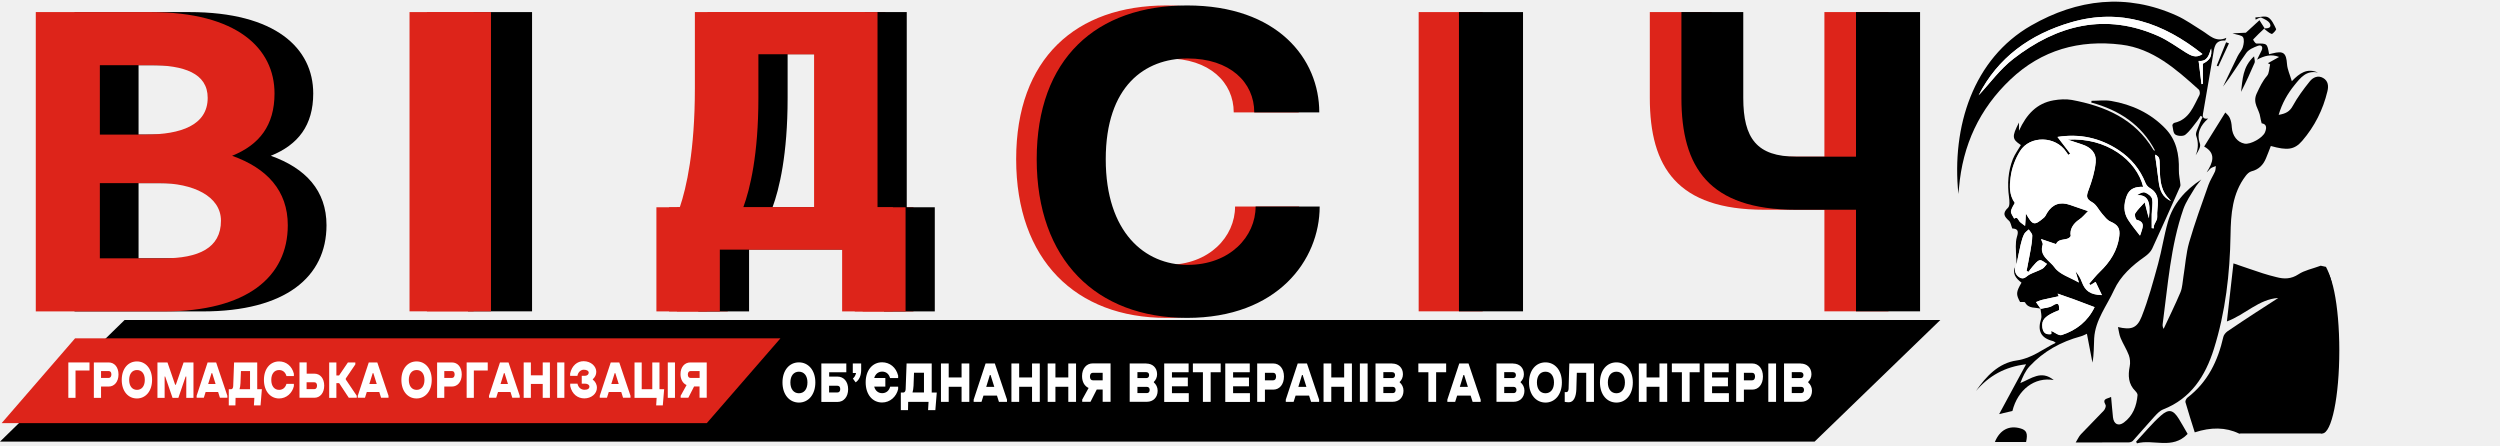
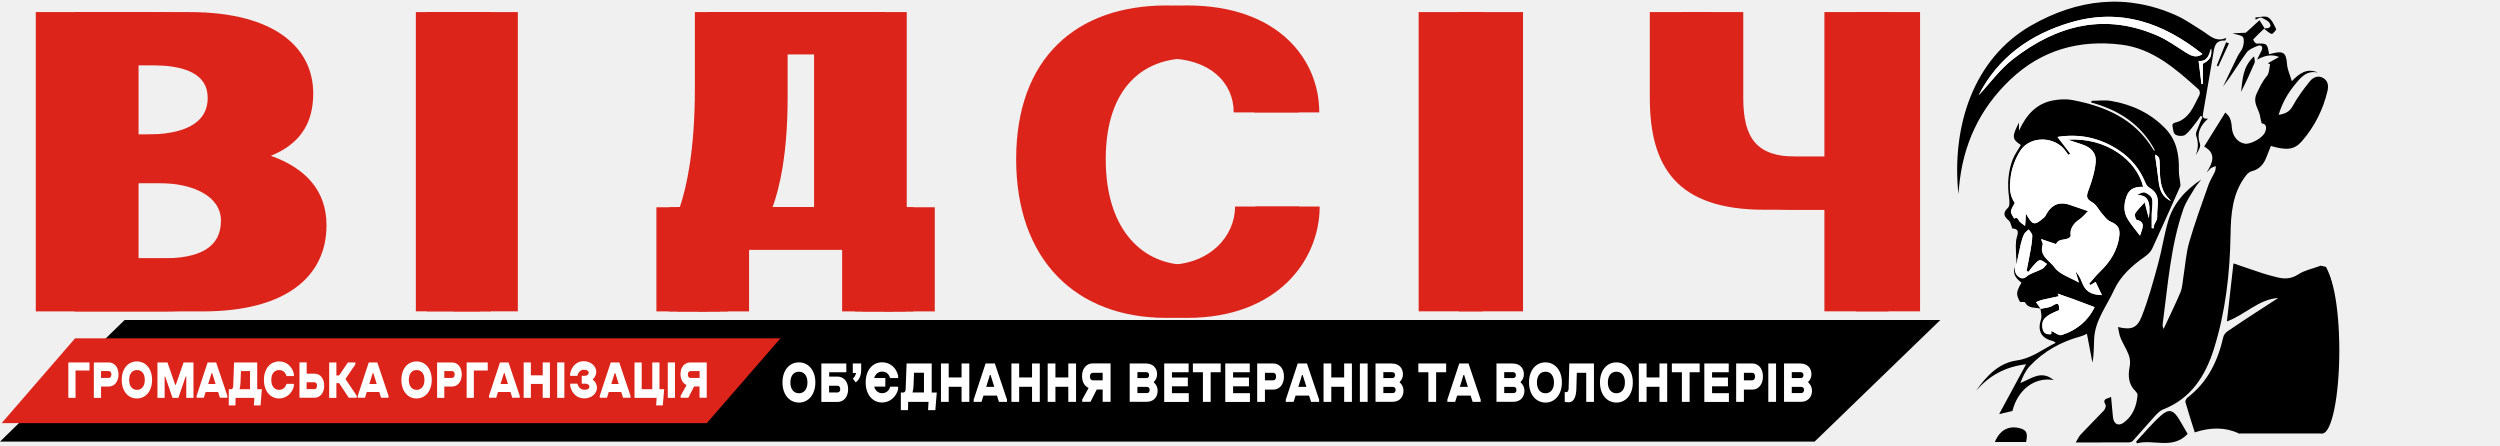
<svg xmlns="http://www.w3.org/2000/svg" version="1.1" id="_Шар_1" x="0px" y="0px" viewBox="0 0 3164.6 563.4" style="enable-background:new 0 0 3164.6 563.4;" xml:space="preserve">
  <style type="text/css">
	.st0{fill:#FFFFFF;}
	.st1{fill:#DD241A;}
</style>
  <circle class="st0" cx="1016.7" cy="447.5" r="7.3" />
  <circle class="st0" cx="1031.8" cy="447.5" r="7.3" />
  <polygon points="0,559 157.7,405.1 2456.1,405.1 2297,559 " />
  <polygon class="st1" points="2.1,535.6 95,428.3 987.9,428.3 894.7,535.6 " />
  <g>
    <path d="M2866,36.3c-4.7,4.5-9.5,8.9-13.9,13.7c-0.2,0.3,2.7,5.1,4.2,5.1c13.6-0.1,13.6-0.3,16,13.5c1.4-0.3,2.8-0.6,4.2-1   c14.1-3.6,17.5-0.6,18.5,13.6c0.5,6.8,3.7,13.4,6.1,21.6c9.8-10.3,19.5-17,33.1-10.9c-14.6-3.3-22.1,6.4-29.7,15.8   c-8.8,10.9-15.7,22.8-20.1,37.7c8.7-1.5,13.8-3.9,17.8-11.2c6.1-11.1,13.7-21.4,21.7-31.3c3.9-4.8,10.2-8,16.8-4.2   c6.5,3.7,7,10.3,5.5,16.6c-5.6,23.6-16.3,44.8-32,63c-9.9,11.5-19.1,12.3-39.7,6.5c-2,5.1-3.9,10.4-6.1,15.5   c-3.5,8.5-9.2,14.3-18.5,16.6c-2.7,0.7-5.4,3.3-7.2,5.7c-17,22.2-18.8,48.7-19.2,74.8c-0.8,49.2-6.4,97.6-21.1,144.4   c-10.7,33.9-28.8,62.7-64.3,76.5c-4.3,1.7-8,5.8-11.3,9.4c-9.2,10-17.9,20.4-27,30.4c-1.2,1.3-3.7,1.9-5.5,1.9   c-21.7,0.1-43.5,0.1-66.8,0.1c2.6-4.1,4-7.7,6.5-10.3c9.5-10.1,19.5-19.9,29-30c1.6-1.7,3.2-5.6,2.3-7.2c-4.7-8.5,2.4-7.5,7-10.2   c0.9,9.5,1.5,17.7,2.4,25.9c1,8.6,6.9,11.6,13.7,6.6c11.6-8.6,16.2-21,17.4-34.8c0.1-1.6-1.4-3.7-2.7-5c-9.1-9-9.5-19.7-7.2-31.5   c0.9-4.4,0.4-9.7-1.1-13.9c-2.8-7.5-7.3-14.3-10.4-21.7c-1.8-4.2-2.2-8.9-3.4-14c16.3,3.8,24,1.8,29.9-13   c8.6-21.7,14.7-44.5,20.9-67c4.8-17.5,7.4-35.6,12.4-53c6.6-23.2,22-40.4,42.3-53.8c-2.8,3.7-6,7.1-8.4,11.1   c-5.1,8.6-11,17-14.3,26.3c-16.3,47.1-19.6,96.6-26.2,145.5c-0.3,1.9,0,3.9,1.2,6.2c7.2-15.5,14.8-30.8,21.4-46.5   c2.4-5.9,2.5-12.7,3.6-19.2c2.4-14.6,3.3-29.6,7.3-43.7c7.1-24.5,15.9-48.6,24.4-72.7c2.1-5.9,5.7-11.3,8.3-17.1   c0.9-2.1,0.8-4.6,1.1-6.9c-2.1,0.9-4.6,1.5-6.4,2.8c-1.7,1.3-2.9,3.4-5.2,5.1c8-12.4,12.2-24.1-3.2-32.6   c9.5-15.3,18.6-29.9,26.8-43.1c1,1.2,4.2,3.6,5.6,6.8c1.7,3.6,2.4,7.9,2.6,11.9c0.7,10.7,6.9,18.9,16.1,20.7   c7.5,1.5,23.2-7.3,26-14.5c2.8-7,1-10.4-4.3-11.2c-0.7-3.1-1.5-5.5-1.8-8c-1.2-9.8-10.3-17.4-4.4-29.9c3.8-8,7.1-15.4,13-22.2   c2.9-3.4,2.7-9.6,3.9-14.5c-0.9-0.5-1.9-1-2.8-1.5c4.7-2.6,9.5-5.3,14.2-7.9c-10-4-18.7-1.5-27.9,3.4c1.9-3.8,3.9-7.6,5.7-11.5   c2.2-4.8-0.2-7.6-4.7-6c-5.3,2-11.5,4.6-14.6,8.9c-10,14-18.8,28.8-29.5,42.7c6.2-12.8,12.2-25.7,18.5-38.5c2-4,5.4-7.4,6.6-11.6   c1.2-3.9,2-9.3,0.2-12.4c-1.6-2.6-7.1-2.8-13.4-4.9c6.7-0.3,11.5-0.6,17-0.8c4.9-4.5,10.7-9.8,17.2-15.8c2.7,4.2,4.5,7.1,6.4,10   C2866.4,35.9,2866,36.3,2866,36.3z" />
    <path d="M2552.7,334.3c-0.4-7.4-1-14.8-1-22.2c0-4.1,0.2-8.3,1.4-12.2c2.5-7.8,0.9-10.3-5.9-10.7c-1.6-4-2-7.8-4.1-9.7   c-6-5.4-8.8-9.5-1.3-16.5c2.5-2.3,1.9-8.9,1.3-13.4c-2.3-16.6-1.2-32.8,4.9-48.3c2.5-6.2,6.7-11.8,10.1-17.7   c-11.2-7.4-11.6-10.6-2.4-28.5c0,3.5,0,5.8,0,10.4c9.6-21,22.7-34.8,43.8-38.5c7.5-1.3,15.6-1.8,23.1-0.5   c42.3,7.9,79.8,24,103.2,63.1c0.4,0.7,1.2,1,2.2,1.1c-17.2-32.9-45.5-51.4-80.8-60.9c0.1-0.7,0.3-1.5,0.4-2.2   c8.3,0,16.8-1.2,24.9,0.2c26.1,4.5,49.5,15.3,68.2,34.6c14.3,14.7,17.9,33,17.4,52.7c-0.2,6.3,1.5,12.7,2,19c0.1,1.6-1,3.4-1.7,5   c-11.3,25.3-22.4,50.6-34.1,75.7c-1.8,3.9-5.6,7.4-9.2,10c-16.2,11.3-31,24.7-39,42.2c-9.1,20-23.8,38-25.2,61.1   c-0.6,10.1-0.1,20.4-2.2,30.9c-2.4-12.3-4.7-24.6-7-36.5c-1.9,0.8-4.8,2.5-7.9,3.3c-25,6.8-47,18.9-64.7,37.9   c-5.3,5.7-8.6,13.3-11.7,21.2c14-5.6,26.4-16.8,42.3-3.8c-24.2-4.3-45.6,12.2-52.3,39.1c-5.8,1.4-11.4,2.7-16.8,4   c11-20.4,22.1-40.9,34.1-63.1c-26.9,3.2-47.2,14.7-63.5,33.9c12.9-18.7,28.8-35.5,51.5-38.7c19.3-2.7,32.7-14.1,49.5-22.4   c-1.6-1.1-2.4-1.9-3.3-2.1c-15.4-3.7-20.1-13-15.2-28.1c1.2-3.8-0.4-8.5-0.7-12.8c5.1-1.3,11-1.3,15.2-4c8.9-5.8,8.3-0.2,8.5,5.6   c-17.8,6.9-22.7,12.1-21.2,22.2c1,6.6,4.5,9.1,11.2,8.1c0-2,0-3.7,0-4.1c4.4,1.9,9.6,6.5,13.1,5.3c18.7-6,33.2-17.6,41.7-35.3   c-9-3.4-17.4-6.6-25.7-9.7c-6.5-2.4-13-4.6-21.1-7.4c1.6,3.4,2.2,4.5,1.6,3.3c-7,1.5-14.1,2.9-21.2,4.6c-2.6,0.6-5.1,1.9-7.7,2.8   c2,2.9,4,5.7,6,8.6c-6.8-2.3-15.5,0.4-20-8.1c-0.5-0.9-3.5-0.3-6.3-0.5c-5.3-9.7-5.2-12.5,1.8-24.5c-7.1-5.4-12.4-11.6-7.5-21.3   c-1.4,5.7-0.6,10.4,4.6,14.1c6,4.2,9-1.1,13.2-3.3c5.2-2.8,11-4.4,16.1-7.2c2.4-1.3,4-4.1,5.9-6.2c-3.1-1.7-6.7-5.3-9.2-4.6   c-3.4,0.9-6.1,4.9-8.8,7.8c-2,2.1-3.5,4.6-5.3,6.9c-0.8-0.4-1.7-0.7-2.5-1.1c1.6-8.5,3.4-17.1,4.9-25.6c1.1-6.3,2.3-12.8,2.3-19.2   c0-2.6-2.9-5.2-4.5-7.8c-2,2-4.6,3.6-5.8,6c-1.9,4-3.2,8.3-4.2,12.6C2556,317.5,2554.4,325.9,2552.7,334.3z M2564.4,270.1   c8.7,15.5,10.6,15.9,22.8,5.4c1.7-1.5,2.6-3.8,3.8-5.8c6.8-11.2,16.6-14.7,29.1-10.3c6.9,2.4,13.9,4.8,22.9,7.9   c-3.9,3.8-7,7.9-11,10.5c-8.3,5.5-12.5,13.1-10.9,21c-4.1,7.1-14.9,1.5-18.6,10.3c-5.1-1.8-11.4-3.9-19.1-6.5   c1.2,3.5,2.7,5.6,2.2,7.1c-4.8,14.4,9.2,20.5,15,28.8c6.2,8.9,19.6,12.7,30.8,19.2c-1.6-5.3-3-9.9-4.4-14.5   c3.6,4.2,6.3,8.7,8.1,13.6c4.3,11.7,10.8,16.3,25.4,16.8c-2.7-5.6-5.2-10.9-8-16.7c-2.2,1.4-4.3,2.7-6.4,4   c-0.6-0.5-1.2-1.1-1.8-1.6c4.5-5.1,8.7-10.5,13.6-15.2c13-12.5,22.3-26.9,24.6-45.2c1.2-10.1-2-14.3-11.3-18.4   c-4.1-1.8-7.2-6.1-10.3-9.6c-4.4-4.9-7.4-11.9-12.7-14.8c-8.1-4.4-7.3-8.2-4.6-15.6c4.2-11.2,7.9-23,9-34.9s-5.9-19.1-17.5-22.8   c-6-1.9-12-4-18-6c49.2-3.2,87.6,26.2,95.7,59.8c-9.3-0.4-17.3,1.8-20.9,11.6c-3.8,10.3-4.3,20.5,1.8,30c4.6,7.2,10.2,13.7,15,20.1   c0,0.1,0.7-1.5,1.2-3.2c2-6.7,5.9-13.9-5.4-16.8c-1.3-0.3-2.9-6.2-1.9-8c2.8-4.6,7-8.4,12.1-14.2c1.9,7.2,3.3,12.8,5.2,20.2   c2.9-21.7-1.8-29.8-15.1-29.2c3.3-1.9,7.3-4.4,10.2-3.4c3.7,1.2,8.4,4.9,9.1,8.2c1.2,6.2-0.3,12.9-0.5,19.3c-0.2,5.9,0,11.8,0,17.6   c0.9,0.1,1.8,0.2,2.6,0.3c-0.9-5.7,4.7-8.9,4.3-14.8c-0.4-6.4,1-13,0.8-19.4c-0.2-7.3-3.5-13-10.1-16.8c-2.3-1.3-4.5-3.8-5.5-6.3   c-6.9-17.5-18.3-31.3-33.9-41.6c-23.8-15.8-49.9-21.2-77.5-16.8c5.5,7.2,10.8,14.1,16.1,21c-0.8,0.6-1.6,1.2-2.4,1.8   c-0.9-1.3-1.9-2.6-2.8-4c-13.2-20-45.7-21-58.3-0.8c-6.1,9.8-10.5,21.7-11.9,33.1c-1.3,10.3-2.1,22.2,5.3,32.4   c-1.5,3.2-4.4,6.8-4.8,10.7c-0.3,2.9,2.5,6.2,4,9.2c4.1-2.7,4.8,0.8,6.5,3.2c1.4,1.9,3.8,3.2,7.3,6   C2564,279.5,2564.2,275.3,2564.4,270.1z M2727.9,195.8c1.5,11,3.2,21.4,4.3,31.9c1.6,14.5,5.3,21.5,15.9,26.9   c-2.3-2.6-3.6-4-4.8-5.5c-9.6-11.4-9-25.7-9.5-39C2733.6,201.8,2734.2,198.3,2727.9,195.8z" />
    <path d="M2944.3,337.8c-2.3-0.4-4.6-0.9-6.8-1.5v0.1c-10.5,3.9-20.3,5.7-28,10.8c-9.3,6.1-18.1,6.2-27.9,3.6   c-5.8-1.5-11.6-2.9-17.2-4.8c-12.3-4-24.6-8.3-37.2-12.6c-2.8,24.6-5.5,48.6-8.3,73.5c23.3-8.7,40.6-28.3,65-29.7   c-9.4,6.1-19.3,12.4-29.1,18.8c-11.7,7.7-23.4,15.3-34.9,23.2c-2.4,1.7-4.9,4.5-5.5,7.2c-6.9,30.5-19.8,57.3-45.3,76.8   c-1.5,1.2-3.1,4.2-2.7,5.8c3.6,12.8,7.8,25.4,11.8,38.3c20.4-6.7,39.2-6.6,55.8,1.4c6-1.4,9.4-2.3,14.2-5.3   c2.1-1.3,3.5-2.6,4.7-5.4c0.1-0.2,0.2-0.4,0.3-0.5c0.3-0.8,0.5-1.5,0.7-2.3c0.4-1.6,0.8-3.1,1.1-4.7c0-0.2,0.1-0.5,0.1-0.6   c0.1-0.9,0.2-1.7,0.2-2.6c0.1-2.3,0.3-4.6,0.3-6.9c0.2-5.8,0.3-11.7,0.6-17.5c-0.4-2-0.6-4.1-0.6-6.3c-0.1-18.4,3.3-36.4,12.6-52.4   c11.3-19.4,26.3-28.5,48.9-24c12.1,2.4,19.3,8.5,22.7,18.3c4.4-12.3,8.4-25,10.9-37.7c1.1-9.9,1.9-19.7,2.4-29.6   C2952.7,359.9,2950,348.6,2944.3,337.8z" />
    <path d="M2479,245.5c-8.7-85.4,18.8-171.2,92.1-213.2c58.5-33.5,120.8-41.2,184.3-12.5c11.3,5.1,21.6,12.6,32.2,19.1   c9.2,5.6,17,15.2,30.6,9c-1,2.4-1.2,3.4-1.4,3.4c-13.7-0.7-13.9,9.2-15.5,18.8c-3.8,23.8-8.3,47.5-12.2,71.2c-0.7,4-2.6,10.1,6,8.8   c-9.6,8.7-15,18.2-10.3,31.8c1.4,4-2.5,9.9-5.4,14.6c3.4-8.3,3.6-16.1,0.6-24.7c-1.2-3.5,1.9-8.7,3.5-13.1   c1.3-3.7,3.1-7.2,4.6-10.7c-0.8-0.5-1.7-0.9-2.5-1.4c-1.4,2.2-2.6,4.6-4.3,6.6c-4.8,6-9.2,12.7-15.1,17.4   c-2.6,2.1-9.5,1.8-12.6-0.3c-2.7-1.8-2.9-7.5-3.7-11.6c-0.2-0.9,1.4-3,2.5-3.2c19-4.3,24.2-21,31.8-35.3c0.9-1.7,0.4-5.7-1-6.9   c-28.7-25.8-57.9-51.9-98.1-56.8c-52.9-6.5-100.6,6.6-140.1,44c-39.4,37.3-60.6,83.2-65.2,137.1   C2479.7,239.6,2479.4,241.6,2479,245.5z M2504.6,120.7c13.8-14.8,26.9-33.1,44-46.3c55.5-42.9,116.6-58.7,183.8-28.6   c12.1,5.4,23,13.5,34.4,20.6c6.7,4.2,13.2,7.7,21.1,2c-49.5-39.3-103.2-58.5-166.1-40.2C2569.3,43.5,2528.7,73.2,2504.6,120.7z    M2783.1,77.1c1.3,10.6,2.5,20,3.7,29.3c0.6-0.1,1.1-0.1,1.7-0.2c0-8.4,0-16.9,0-25.6c9.2-4.9,11.5-8.8,10.5-19.3   C2796.1,69.7,2794.3,78.2,2783.1,77.1z" />
    <path d="M2769.2,549.3c-19.4,20.3-43.3,6.2-64.2,11.9c-0.3-0.7-0.7-1.5-1-2.2c10.4-11,20-22.9,31.3-32.9c10.2-9,15.7-7.2,22.7,4   C2761.9,536.4,2765.4,542.8,2769.2,549.3z" />
    <path class="st0" d="M2552.7,334.3c1.7-8.4,3.3-16.8,5.2-25.1c1-4.3,2.3-8.7,4.2-12.6c1.2-2.4,3.8-4,5.8-6c1.6,2.6,4.6,5.2,4.5,7.8   c0,6.4-1.3,12.8-2.3,19.2c-1.5,8.6-3.2,17.1-4.9,25.6c0.8,0.4,1.7,0.7,2.5,1.1c1.8-2.3,3.3-4.8,5.3-6.9c2.7-2.9,5.4-6.9,8.8-7.8   c2.5-0.7,6.1,2.9,9.2,4.6c-1.9,2.1-3.5,4.9-5.9,6.2c-5.2,2.8-10.9,4.5-16.1,7.2c-4.2,2.2-7.2,7.5-13.2,3.3c-5.2-3.7-6-8.4-4.6-14.1   C2551.7,335.9,2552.2,335.1,2552.7,334.3z" />
    <path d="M2525.2,559.5c6.2-15.3,17.9-21.4,32.4-17.2c7.7,2.2,9.5,6.3,7.1,17.2C2551.7,559.5,2538.6,559.5,2525.2,559.5z" />
    <path d="M2853.3,71.3c0.4,3.8,1.4,6.3,0.7,8.1c-5.3,12.5-11,24.8-17.2,36.9C2838.8,100.8,2838.7,84.6,2853.3,71.3z" />
    <path d="M2866.4,35.9c4.2,0.2,9.3-0.7,7.1-5.7c-1.6-3.6-7-6.1-11.1-7.9c-1.7-0.7-4.7,1.6-7.1,2.6c-0.1-0.9-0.3-1.9-0.4-2.8   c5.5-0.2,12.2-2.4,16.2-0.1c4.7,2.8,7.5,9.3,10.1,14.8c0.5,1-4.5,6.5-5.6,6.2c-3.5-1.2-6.5-4.3-9.6-6.6   C2866,36.3,2866.4,35.9,2866.4,35.9z" />
    <path d="M2821.5,54.9c-4.5,9.7-9,19.4-13.5,29.1c-0.7-0.3-1.3-0.5-2-0.8c4-9.9,7.9-19.8,11.9-29.7   C2819.1,54,2820.3,54.5,2821.5,54.9z" />
    <path class="st0" d="M2564.4,270.1c-0.3,5.2-0.5,9.5-0.8,15.8c-3.5-2.8-5.9-4-7.3-6c-1.7-2.4-2.4-5.9-6.5-3.2   c-1.4-3.1-4.3-6.3-4-9.2c0.4-3.9,3.2-7.5,4.8-10.7c-7.4-10.2-6.6-22-5.3-32.4c1.4-11.4,5.8-23.3,11.9-33.1   c12.6-20.3,45.1-19.2,58.3,0.8c0.9,1.4,1.9,2.7,2.8,4c0.8-0.6,1.6-1.2,2.4-1.8c-5.3-6.9-10.6-13.8-16.1-21   c27.6-4.4,53.7,1,77.5,16.8c15.5,10.3,27,24.1,33.9,41.6c1,2.5,3.2,5,5.5,6.3c6.6,3.8,9.9,9.5,10.1,16.8c0.2,6.5-1.2,13-0.8,19.4   c0.3,5.9-5.2,9.1-4.3,14.8c-0.9-0.1-1.8-0.2-2.6-0.3c0-5.9-0.1-11.8,0-17.6c0.2-6.5,1.7-13.2,0.5-19.3c-0.7-3.3-5.4-7-9.1-8.2   c-2.9-1-7,1.5-10.2,3.4c13.3-0.6,18,7.5,15.1,29.2c-1.9-7.4-3.4-13-5.2-20.2c-5.2,5.8-9.3,9.6-12.1,14.2c-1.1,1.8,0.5,7.7,1.9,8   c11.3,2.9,7.4,10,5.4,16.8c-0.5,1.7-1.3,3.3-1.2,3.2c-4.8-6.3-10.3-12.9-15-20.1c-6.1-9.5-5.6-19.7-1.8-30   c3.6-9.8,11.6-12,20.9-11.6c-8.1-33.5-46.5-62.9-95.7-59.8c6,2,12,4,18,6c11.6,3.7,18.6,10.9,17.5,22.8c-1.1,11.8-4.8,23.7-9,34.9   c-2.8,7.4-3.5,11.2,4.6,15.6c5.3,2.9,8.4,9.9,12.7,14.8c3.1,3.5,6.2,7.8,10.3,9.6c9.3,4.1,12.5,8.3,11.3,18.4   c-2.2,18.3-11.6,32.7-24.6,45.2c-4.9,4.7-9.1,10.1-13.6,15.2c0.6,0.5,1.2,1.1,1.8,1.6c2.1-1.3,4.2-2.6,6.4-4   c2.8,5.8,5.3,11.1,8,16.7c-14.6-0.5-21.1-5.2-25.4-16.8c-1.8-4.9-4.5-9.4-8.1-13.6c1.4,4.6,2.8,9.2,4.4,14.5   c-11.2-6.6-24.6-10.4-30.8-19.2c-5.8-8.3-19.7-14.4-15-28.8c0.5-1.5-1.1-3.7-2.2-7.1c7.6,2.6,13.9,4.7,19.1,6.5   c3.7-8.8,14.5-3.2,18.6-10.3c-1.5-7.8,2.6-15.5,10.9-21c4-2.7,7.1-6.7,11-10.5c-9-3.1-16-5.5-22.9-7.9   c-12.4-4.4-22.3-0.9-29.1,10.3c-1.2,2-2.1,4.4-3.8,5.8C2575.1,285.9,2573.1,285.5,2564.4,270.1z" />
    <path class="st0" d="M2583.2,391.1c-2-2.9-4-5.7-6-8.6c2.6-1,5.1-2.2,7.7-2.8c7-1.7,14.2-3.1,21.2-4.6c0.6,1.2,0,0-1.6-3.3   c8.1,2.8,14.6,5,21.1,7.4c8.4,3.1,16.7,6.3,25.7,9.7c-8.5,17.7-23,29.3-41.7,35.3c-3.4,1.1-8.7-3.4-13.1-5.3c0,0.4,0,2.2,0,4.1   c-6.7,1-10.2-1.5-11.2-8.1c-1.5-10.1,3.4-15.3,21.2-22.2c-0.1-5.8,0.4-11.4-8.5-5.6c-4.2,2.7-10.1,2.7-15.2,4   C2582.9,391.1,2583.2,391.1,2583.2,391.1z" />
    <path class="st0" d="M2727.9,195.8c6.4,2.5,5.7,6.1,6,14.3c0.4,13.3-0.1,27.6,9.5,39c1.2,1.4,2.5,2.8,4.8,5.5   c-10.6-5.3-14.3-12.4-15.9-26.9C2731,217.2,2729.4,206.7,2727.9,195.8z" />
    <path class="st0" d="M2504.6,120.7c24.1-47.5,64.8-77.2,117.3-92.5c62.9-18.2,116.6,0.9,166.1,40.2c-7.9,5.6-14.4,2.1-21.1-2   c-11.3-7.1-22.3-15.1-34.4-20.6c-67.3-30.1-128.3-14.3-183.8,28.6C2531.5,87.7,2518.4,106,2504.6,120.7z" />
    <path class="st0" d="M2783.1,77.1c11.3,1.1,13-7.4,15.8-15.7c1.1,10.5-1.3,14.4-10.5,19.3c0,8.7,0,17.2,0,25.6   c-0.6,0.1-1.1,0.1-1.7,0.2C2785.6,97.1,2784.4,87.8,2783.1,77.1z" />
  </g>
  <path class="st0" d="M86.6,458.8h26.7V469H95.6v34.6h-9.1V458.8z" />
  <path class="st0" d="M127.9,489.3v14.3h-9.1v-44.8h18.8c7.2,0,12.4,5.9,12.4,15.2s-5.3,15.3-12.4,15.3H127.9z M127.9,469.7v8.7h9.7  c2,0,3.4-1.6,3.4-4.4c0-2.8-1.3-4.3-3.4-4.3H127.9z" />
  <path class="st0" d="M154.1,480.9c0-14.3,8.1-23.4,19.2-23.4c11,0,19.2,9.1,19.2,23.4h-9.2c0-7.9-3.9-12.5-9.9-12.5  c-6,0-9.9,4.7-9.9,12.5c0,7.9,3.9,12.6,9.9,12.6c6,0,9.9-4.7,9.9-12.6h9.2c0,14.3-8.2,23.5-19.2,23.5  C162.2,504.4,154.1,495.2,154.1,480.9z" />
  <path class="st0" d="M235.8,476.6H235l-9.2,27h-7.4l-9.3-27h-0.7v27h-9.1v-44.8H212l9.7,28.2h0.9l9.8-28.2h12.5v44.8h-9.1V476.6z" />
  <path class="st0" d="M262.8,458.8h10.8l14.2,42.2v2.5h-9.4l-2.3-7.3h-15.8l-2.3,7.3h-9.1V501L262.8,458.8z M263.5,486.1h9.4  l-4.3-13.8h-0.8L263.5,486.1z" />
  <path class="st0" d="M296.3,458.8h29.3v33.9h5.9l-1.7,20.5h-8.4l0.6-9.6h-23.8l-0.2,9.6h-8.4v-20.5h3c1.5-0.1,2.5-1.4,2.6-4  L296.3,458.8z M303.2,492.7h13.3v-23H305l-0.6,15.2C304.3,487.7,303.9,490.4,303.2,492.7z" />
  <path class="st0" d="M372,485.9v2.9c-2,8.7-9.3,15.6-18.7,15.6c-11,0-19.2-9.2-19.2-23.5c0-14.3,8.1-23.4,19.2-23.4  c8.9,0,16.3,5.8,18.7,15.6v2.9h-9.4c-1.3-4.8-4.7-7.6-9.3-7.6c-6,0-9.9,4.7-9.9,12.5c0,7.9,3.9,12.6,9.9,12.6c4.6,0,8-2.8,9.3-7.6  H372z" />
  <path class="st0" d="M379.1,503.5v-44.8h9.1V473h9.8c7.2,0,12.4,5.9,12.4,15.2c0,9.3-5.3,15.3-12.4,15.3H379.1z M388.1,483.9v8.7  h9.8c2,0,3.4-1.6,3.4-4.4c0-2.8-1.3-4.3-3.4-4.3H388.1z" />
  <path class="st0" d="M437.7,479.1v1.3l13.9,20.6v2.5h-10.1L429.3,485h-3.5v18.6h-9.1v-44.8h9.1v16.5h3.4l11.2-16.5h9.4v2.5  L437.7,479.1z" />
  <path class="st0" d="M466.8,458.8h10.8l14.2,42.2v2.5h-9.4l-2.3-7.3h-15.8l-2.3,7.3h-9.1V501L466.8,458.8z M467.5,486.1h9.4  l-4.3-13.8h-0.8L467.5,486.1z" />
  <path class="st0" d="M508.1,480.9c0-14.3,8.1-23.4,19.2-23.4c11,0,19.2,9.1,19.2,23.4h-9.2c0-7.9-3.9-12.5-9.9-12.5  c-6,0-9.9,4.7-9.9,12.5c0,7.9,3.9,12.6,9.9,12.6c6,0,9.9-4.7,9.9-12.6h9.2c0,14.3-8.2,23.5-19.2,23.5  C516.2,504.4,508.1,495.2,508.1,480.9z" />
  <path class="st0" d="M562.4,489.3v14.3h-9.1v-44.8h18.8c7.2,0,12.4,5.9,12.4,15.2s-5.3,15.3-12.4,15.3H562.4z M562.4,469.7v8.7h9.7  c2,0,3.4-1.6,3.4-4.4c0-2.8-1.3-4.3-3.4-4.3H562.4z" />
  <path class="st0" d="M590.7,458.8h26.7V469h-17.6v34.6h-9.1V458.8z" />
  <path class="st0" d="M632.9,458.8h10.8l14.2,42.2v2.5h-9.4l-2.3-7.3h-15.8l-2.3,7.3h-9.1V501L632.9,458.8z M633.6,486.1h9.4  l-4.3-13.8h-0.8L633.6,486.1z" />
  <path class="st0" d="M687,486h-15v17.6h-9.1v-44.8h9.1v16.3h15v-16.3h9.1v44.8H687V486z" />
  <path class="st0" d="M705.3,458.8h9.1v44.8h-9.1V458.8z" />
  <path class="st0" d="M736.4,485.8v-10.1h4.2c2.7-0.1,4.6-1.7,4.6-4c0-2.1-2.2-3.7-6.3-3.7c-3.7,0-7.2,3.1-8,7.8h-9.2v-3  c2.2-10.1,9.1-15.6,17-15.6c9.4,0,16.1,6.5,16.1,13.5c0,3.8-1.8,7-4.4,9.3v0.6c3.1,2.3,5.2,5.9,5.2,10.3c0,7.6-7.2,13.4-15.9,13.4  c-8.2,0-15.6-5.1-17.9-15.6v-3h9.2c1.1,5,4.7,7.7,8.9,7.7c4.2,0,6.2-1.6,6.2-4.1c0-2.2-2.6-3.6-5.1-3.6H736.4z" />
  <path class="st0" d="M773.1,458.8h10.8l14.2,42.2v2.5h-9.4l-2.3-7.3h-15.8l-2.3,7.3h-9.1V501L773.1,458.8z M773.8,486.1h9.4  l-4.3-13.8h-0.8L773.8,486.1z" />
  <path class="st0" d="M812.3,492.7h13.4v-33.9h9.1v33.9h5.9l-1.7,20.5h-8.4l0.6-9.6h-28v-44.8h9.1V492.7z" />
  <path class="st0" d="M845.3,458.8h9.1v44.8h-9.1V458.8z" />
  <path class="st0" d="M894.6,503.5h-9.1v-14.3h-6.9l-7.3,14.3h-9.7V501l7.5-13.6c-4.6-2-7.7-7-7.7-13.8c0-9,5.3-14.8,12.4-14.8h20.8  V503.5z M874.1,469.7c-2,0-3.4,1.6-3.4,4.4c0,2.8,1.3,4.3,3.4,4.3h11.5v-8.7H874.1z" />
  <path class="st0" d="M990.5,484.1c0-15.5,8.8-25.4,20.8-25.4c11.9,0,20.8,9.9,20.8,25.4h-10c0-8.5-4.3-13.6-10.8-13.6  s-10.8,5.1-10.8,13.6c0,8.6,4.3,13.7,10.8,13.7s10.8-5.1,10.8-13.7h10c0,15.5-8.9,25.5-20.8,25.5  C999.3,509.5,990.5,499.6,990.5,484.1z" />
  <path class="st0" d="M1039.7,460.1h31.6v11.1h-21.7v5.5h10.5c7.8,0,13.5,6.2,13.5,16c0,9.8-5.7,16.1-13.5,16.1h-20.4V460.1z   M1049.5,488.4v8.4h10.5c2.2,0,3.6-1.4,3.6-4.3c0-2.8-1.4-4.2-3.6-4.2H1049.5z" />
  <path class="st0" d="M1079.6,460.1h10.5v8.1c0,7.7-2.8,13-7,15.8l-3.5-4.8c2-1.7,3.4-4,4-7h-4.1V460.1z" />
  <path class="st0" d="M1116.7,470.4c-4.9,0-8.6,3-10.1,8.1h14.1v10.9h-14.1c1.4,5.3,5.2,8.3,10.1,8.3s8.7-3,10.1-8.2h10.1v3.1  c-2.2,9.4-10.1,16.9-20.3,16.9c-12,0-20.8-9.9-20.8-25.5s8.8-25.4,20.8-25.4c9.6,0,17.7,6.3,20.3,16.9v3.1h-10.2  C1125.3,473.4,1121.7,470.4,1116.7,470.4z" />
  <path class="st0" d="M1147.6,460.1h31.8v36.8h6.4l-1.8,22.3h-9.2l0.6-10.5h-25.8l-0.2,10.5h-9.1v-22.3h3.3c1.6-0.2,2.7-1.6,2.8-4.3  L1147.6,460.1z M1155.1,496.8h14.5v-25H1157l-0.6,16.5C1156.2,491.5,1155.8,494.4,1155.1,496.8z" />
  <path class="st0" d="M1217.2,489.6h-16.3v19.1h-9.8v-48.6h9.8v17.7h16.3v-17.7h9.8v48.6h-9.8V489.6z" />
  <path class="st0" d="M1247.6,460.1h11.7l15.4,45.8v2.8h-10.2l-2.5-7.9h-17.1l-2.5,7.9h-9.9v-2.8L1247.6,460.1z M1248.4,489.7h10.2  l-4.7-15h-0.9L1248.4,489.7z" />
  <path class="st0" d="M1306.4,489.6h-16.3v19.1h-9.8v-48.6h9.8v17.7h16.3v-17.7h9.8v48.6h-9.8V489.6z" />
  <path class="st0" d="M1352.3,489.6H1336v19.1h-9.8v-48.6h9.8v17.7h16.3v-17.7h9.8v48.6h-9.8V489.6z" />
  <path class="st0" d="M1405.6,508.6h-9.8v-15.5h-7.5l-7.9,15.5h-10.5v-2.8l8.1-14.7c-5-2.2-8.3-7.5-8.3-15c0-9.8,5.7-16.1,13.5-16.1  h22.6V508.6z M1383.3,471.9c-2.2,0-3.6,1.7-3.6,4.8c0,3,1.4,4.7,3.6,4.7h12.5v-9.5H1383.3z" />
  <path class="st0" d="M1430,460.1h21.1v0.1c7.8,0,13.6,5.2,13.6,13.5c0,4-1.6,7.3-4.1,9.7v0.7c2.9,2.5,4.8,6.1,4.8,10.5  c0,8.6-5.8,14-13.6,14H1430V460.1z M1439.8,471.1v7.5h11.2c2.2,0,3.6-1.4,3.6-3.8c0-2.3-1.4-3.7-3.6-3.7H1439.8z M1439.8,489.7v7.9  h11.9c2.2,0,3.6-1.5,3.6-4c0-2.5-1.4-3.9-3.6-3.9H1439.8z" />
  <path class="st0" d="M1473.6,460.1h31v11.1h-21.1v6.7h20.1v11.1h-20.1v8.7h21.3v11.1h-31.1V460.1z" />
  <path class="st0" d="M1509.9,460.1h35.3v11.1h-12.7v37.5h-9.8v-37.5h-12.7V460.1z" />
  <path class="st0" d="M1551,460.1h31v11.1h-21.1v6.7h20.1v11.1h-20.1v8.7h21.3v11.1H1551V460.1z" />
  <path class="st0" d="M1601.2,493.2v15.5h-9.8v-48.6h20.4c7.8,0,13.5,6.4,13.5,16.5c0,10.1-5.7,16.6-13.5,16.6H1601.2z M1601.2,471.9  v9.5h10.5c2.2,0,3.6-1.7,3.6-4.8c0-3-1.4-4.7-3.6-4.7H1601.2z" />
  <path class="st0" d="M1642.7,460.1h11.7l15.4,45.8v2.8h-10.2l-2.5-7.9H1640l-2.5,7.9h-9.9v-2.8L1642.7,460.1z M1643.5,489.7h10.2  l-4.7-15h-0.9L1643.5,489.7z" />
  <path class="st0" d="M1701.5,489.6h-16.3v19.1h-9.8v-48.6h9.8v17.7h16.3v-17.7h9.8v48.6h-9.8V489.6z" />
  <path class="st0" d="M1721.4,460.1h9.8v48.6h-9.8V460.1z" />
  <path class="st0" d="M1741.2,460.1h21.1v0.1c7.8,0,13.6,5.2,13.6,13.5c0,4-1.6,7.3-4.1,9.7v0.7c2.9,2.5,4.8,6.1,4.8,10.5  c0,8.6-5.8,14-13.6,14h-21.8V460.1z M1751.1,471.1v7.5h11.2c2.2,0,3.6-1.4,3.6-3.8c0-2.3-1.4-3.7-3.6-3.7H1751.1z M1751.1,489.7v7.9  h11.9c2.2,0,3.6-1.5,3.6-4c0-2.5-1.4-3.9-3.6-3.9H1751.1z" />
  <path class="st0" d="M1795.3,460.1h35.3v11.1h-12.7v37.5h-9.8v-37.5h-12.7V460.1z" />
  <path class="st0" d="M1847.2,460.1h11.7l15.4,45.8v2.8h-10.2l-2.5-7.9h-17.1l-2.5,7.9h-9.9v-2.8L1847.2,460.1z M1847.9,489.7h10.2  l-4.7-15h-0.9L1847.9,489.7z" />
  <path class="st0" d="M1894.3,460.1h21.1v0.1c7.8,0,13.6,5.2,13.6,13.5c0,4-1.6,7.3-4.1,9.7v0.7c2.9,2.5,4.8,6.1,4.8,10.5  c0,8.6-5.9,14-13.6,14h-21.8V460.1z M1904.1,471.1v7.5h11.2c2.2,0,3.6-1.4,3.6-3.8c0-2.3-1.4-3.7-3.6-3.7H1904.1z M1904.1,489.7v7.9  h11.9c2.2,0,3.6-1.5,3.6-4c0-2.5-1.4-3.9-3.6-3.9H1904.1z" />
  <path class="st0" d="M1935.5,484.1c0-15.5,8.8-25.4,20.8-25.4c11.9,0,20.8,9.9,20.8,25.4h-10c0-8.5-4.3-13.6-10.8-13.6  s-10.8,5.1-10.8,13.6c0,8.6,4.3,13.7,10.8,13.7s10.8-5.1,10.8-13.7h10c0,15.5-8.9,25.5-20.8,25.5  C1944.4,509.5,1935.5,499.6,1935.5,484.1z" />
  <path class="st0" d="M1986.5,460.1h31.2v48.6h-9.8v-36.8H1996l-0.6,21c-0.3,8.8-3.1,16.3-9.4,16.3c-1.8,0-3.4-0.2-5.3-0.5v-12.4  c0.4,0.1,1.4,0.1,1.9,0.1c1.7,0,2.9-1.4,3-4.3L1986.5,460.1z" />
  <path class="st0" d="M2025.3,484.1c0-15.5,8.8-25.4,20.8-25.4c11.9,0,20.8,9.9,20.8,25.4h-10c0-8.5-4.3-13.6-10.8-13.6  s-10.8,5.1-10.8,13.6c0,8.6,4.3,13.7,10.8,13.7s10.8-5.1,10.8-13.7h10c0,15.5-8.9,25.5-20.8,25.5  C2034.1,509.5,2025.3,499.6,2025.3,484.1z" />
  <path class="st0" d="M2100.6,489.6h-16.3v19.1h-9.8v-48.6h9.8v17.7h16.3v-17.7h9.8v48.6h-9.8V489.6z" />
  <path class="st0" d="M2116.2,460.1h35.3v11.1h-12.7v37.5h-9.8v-37.5h-12.7V460.1z" />
  <path class="st0" d="M2157.3,460.1h31v11.1h-21.1v6.7h20.1v11.1h-20.1v8.7h21.3v11.1h-31.1V460.1z" />
  <path class="st0" d="M2207.5,493.2v15.5h-9.8v-48.6h20.4c7.8,0,13.5,6.4,13.5,16.5c0,10.1-5.7,16.6-13.5,16.6H2207.5z M2207.5,471.9  v9.5h10.5c2.2,0,3.6-1.7,3.6-4.8c0-3-1.4-4.7-3.6-4.7H2207.5z" />
  <path class="st0" d="M2238.4,460.1h9.8v48.6h-9.8V460.1z" />
  <path class="st0" d="M2258.3,460.1h21.1v0.1c7.8,0,13.6,5.2,13.6,13.5c0,4-1.6,7.3-4.1,9.7v0.7c2.9,2.5,4.8,6.1,4.8,10.5  c0,8.6-5.9,14-13.6,14h-21.8V460.1z M2268.1,471.1v7.5h11.2c2.2,0,3.6-1.4,3.6-3.8c0-2.3-1.4-3.7-3.6-3.7H2268.1z M2268.1,489.7v7.9  h11.9c2.2,0,3.6-1.5,3.6-4c0-2.5-1.4-3.9-3.6-3.9H2268.1z" />
  <ellipse cx="2939.6" cy="443.7" rx="21.6" ry="105" />
  <rect x="2834.2" y="414.3" width="105.4" height="134.4" />
-   <path d="M94.3,15.3h145.5c109.1,0,156.7,45.9,156.7,103c0,40.3-19,64.9-53.7,78.9c44.2,15.7,70.5,44.2,70.5,87.9  c0,65.5-52,109.1-156.7,109.1H94.3V15.3z M233.6,170.3c44.2,0,78.3-11.8,78.3-46.4c0-31.3-30.2-41.4-72.7-41.4h-63.8v87.9H233.6z   M256,327c44.2,0,72.7-12.9,72.7-47.6c0-31.3-35.8-47.6-78.3-47.6h-75V327H256z" />
+   <path class="st1" d="M94.3,15.3h145.5c109.1,0,156.7,45.9,156.7,103c0,40.3-19,64.9-53.7,78.9c44.2,15.7,70.5,44.2,70.5,87.9  c0,65.5-52,109.1-156.7,109.1H94.3V15.3z M233.6,170.3c44.2,0,78.3-11.8,78.3-46.4c0-31.3-30.2-41.4-72.7-41.4h-63.8v87.9H233.6z   M256,327c44.2,0,72.7-12.9,72.7-47.6c0-31.3-35.8-47.6-78.3-47.6h-75V327H256z" />
  <path class="st1" d="M45.3,15.3h145.5c109.1,0,156.7,45.9,156.7,103c0,40.3-19,64.9-53.7,78.9c44.2,15.7,70.5,44.2,70.5,87.9  c0,65.5-52,109.1-156.7,109.1H45.3V15.3z M184.6,170.3c44.2,0,78.3-11.8,78.3-46.4c0-31.3-30.2-41.4-72.7-41.4h-63.8v87.9H184.6z   M207,327c44.2,0,72.7-12.9,72.7-47.6c0-31.3-35.8-47.6-78.3-47.6h-75V327H207z" />
-   <path d="M592.4,15.3h81.1v378.8h-81.1V15.3z" />
-   <path class="st1" d="M518.4,15.3h81.1v378.8h-81.1V15.3z" />
+   <path class="st1" d="M574.4,15.3h81.1v378.8h-81.1V15.3z" />
+   <path class="st1" d="M526.4,15.3h81.1v378.8h-81.1V15.3z" />
  <path class="st1" d="M540.4,15.3h81.1v378.8h-81.1V15.3z" />
  <path class="st1" d="M886.5,262.4c8.4-24.8,19.1-71.4,19.1-150.4V15.3h215.2v247.1h35.5v131.8h-64.3v-78.5H921.2v78.5h-64.3V262.4  H886.5z M1056.5,262.4V68.5h-86.5V124c0,71.9-10.6,115.3-19.1,138.4H1056.5z" />
-   <path d="M913.5,262.4c8.4-24.8,19.1-71.4,19.1-150.4V15.3h215.2v247.1h35.5v131.8h-64.3v-78.5H948.2v78.5h-64.3V262.4H913.5z   M1083.5,262.4V68.5h-86.5V124c0,71.9-10.6,115.3-19.1,138.4H1083.5z" />
+   <path class="st1" d="M913.5,262.4c8.4-24.8,19.1-71.4,19.1-150.4V15.3h215.2v247.1h35.5v131.8h-64.3v-78.5H948.2v78.5h-64.3V262.4  H913.5z M1083.5,262.4V68.5h-86.5V124c0,71.9-10.6,115.3-19.1,138.4H1083.5z" />
  <path class="st1" d="M860.5,262.4c8.4-24.8,19.1-71.4,19.1-150.4V15.3h215.2v247.1h35.5v131.8h-64.3v-78.5H895.2v78.5h-64.3V262.4  H860.5z M1030.5,262.4V68.5h-86.5V124c0,71.9-10.6,115.3-19.1,138.4H1030.5z" />
  <path class="st1" d="M876.5,262.4c8.4-24.8,19.1-71.4,19.1-150.4V15.3h215.2v247.1h35.5v131.8h-64.3v-78.5H911.2v78.5h-64.3V262.4  H876.5z M1046.5,262.4V68.5h-86.5V124c0,71.9-10.6,115.3-19.1,138.4H1046.5z" />
  <path class="st1" d="M1476.7,6.9c114.7,0,167.3,67.7,167.3,135.4h-82.3c0-38.1-30.8-68.3-84.5-68.3s-103.5,34.7-103.5,127.6  s49.8,133.7,103.5,133.7s86.2-35.8,86.2-73.9h81.1c0,67.7-53.2,141-167.9,141s-190.3-73.3-190.3-200.9S1362,6.9,1476.7,6.9z" />
-   <path d="M1502.7,6.9c114.7,0,167.3,67.7,167.3,135.4h-82.3c0-38.1-30.8-68.3-84.5-68.3s-103.5,34.7-103.5,127.6  s49.8,133.7,103.5,133.7s86.2-35.8,86.2-73.9h81.1c0,67.7-53.2,141-167.9,141s-190.3-73.3-190.3-200.9S1388,6.9,1502.7,6.9z" />
+   <path class="st1" d="M1502.7,6.9c114.7,0,167.3,67.7,167.3,135.4h-82.3c0-38.1-30.8-68.3-84.5-68.3s-103.5,34.7-103.5,127.6  s49.8,133.7,103.5,133.7s86.2-35.8,86.2-73.9h81.1c0,67.7-53.2,141-167.9,141s-190.3-73.3-190.3-200.9S1388,6.9,1502.7,6.9z" />
  <path class="st1" d="M1795.8,15.3h81.1v378.8h-81.1V15.3z" />
-   <path d="M1846.8,15.3h81.1v378.8h-81.1V15.3z" />
+   <path class="st1" d="M1846.8,15.3h81.1v378.8h-81.1V15.3z" />
  <path class="st1" d="M2088.4,15.3h78.3v108.6c0,51.5,17.3,74.4,67.2,74.4h75.5v-183h81.1v378.8h-81.1V265.5h-76.1  c-110.2,0-144.9-53.7-144.9-141.6V15.3z" />
-   <path d="M2128.4,15.3h78.3v108.6c0,51.5,17.3,74.4,67.2,74.4h75.5v-183h81.1v378.8h-81.1V265.5h-76.1  c-110.2,0-144.9-53.7-144.9-141.6V15.3z" />
+   <path class="st1" d="M2128.4,15.3h78.3v108.6c0,51.5,17.3,74.4,67.2,74.4h75.5v-183h81.1v378.8h-81.1V265.5h-76.1  c-110.2,0-144.9-53.7-144.9-141.6V15.3z" />
</svg>
